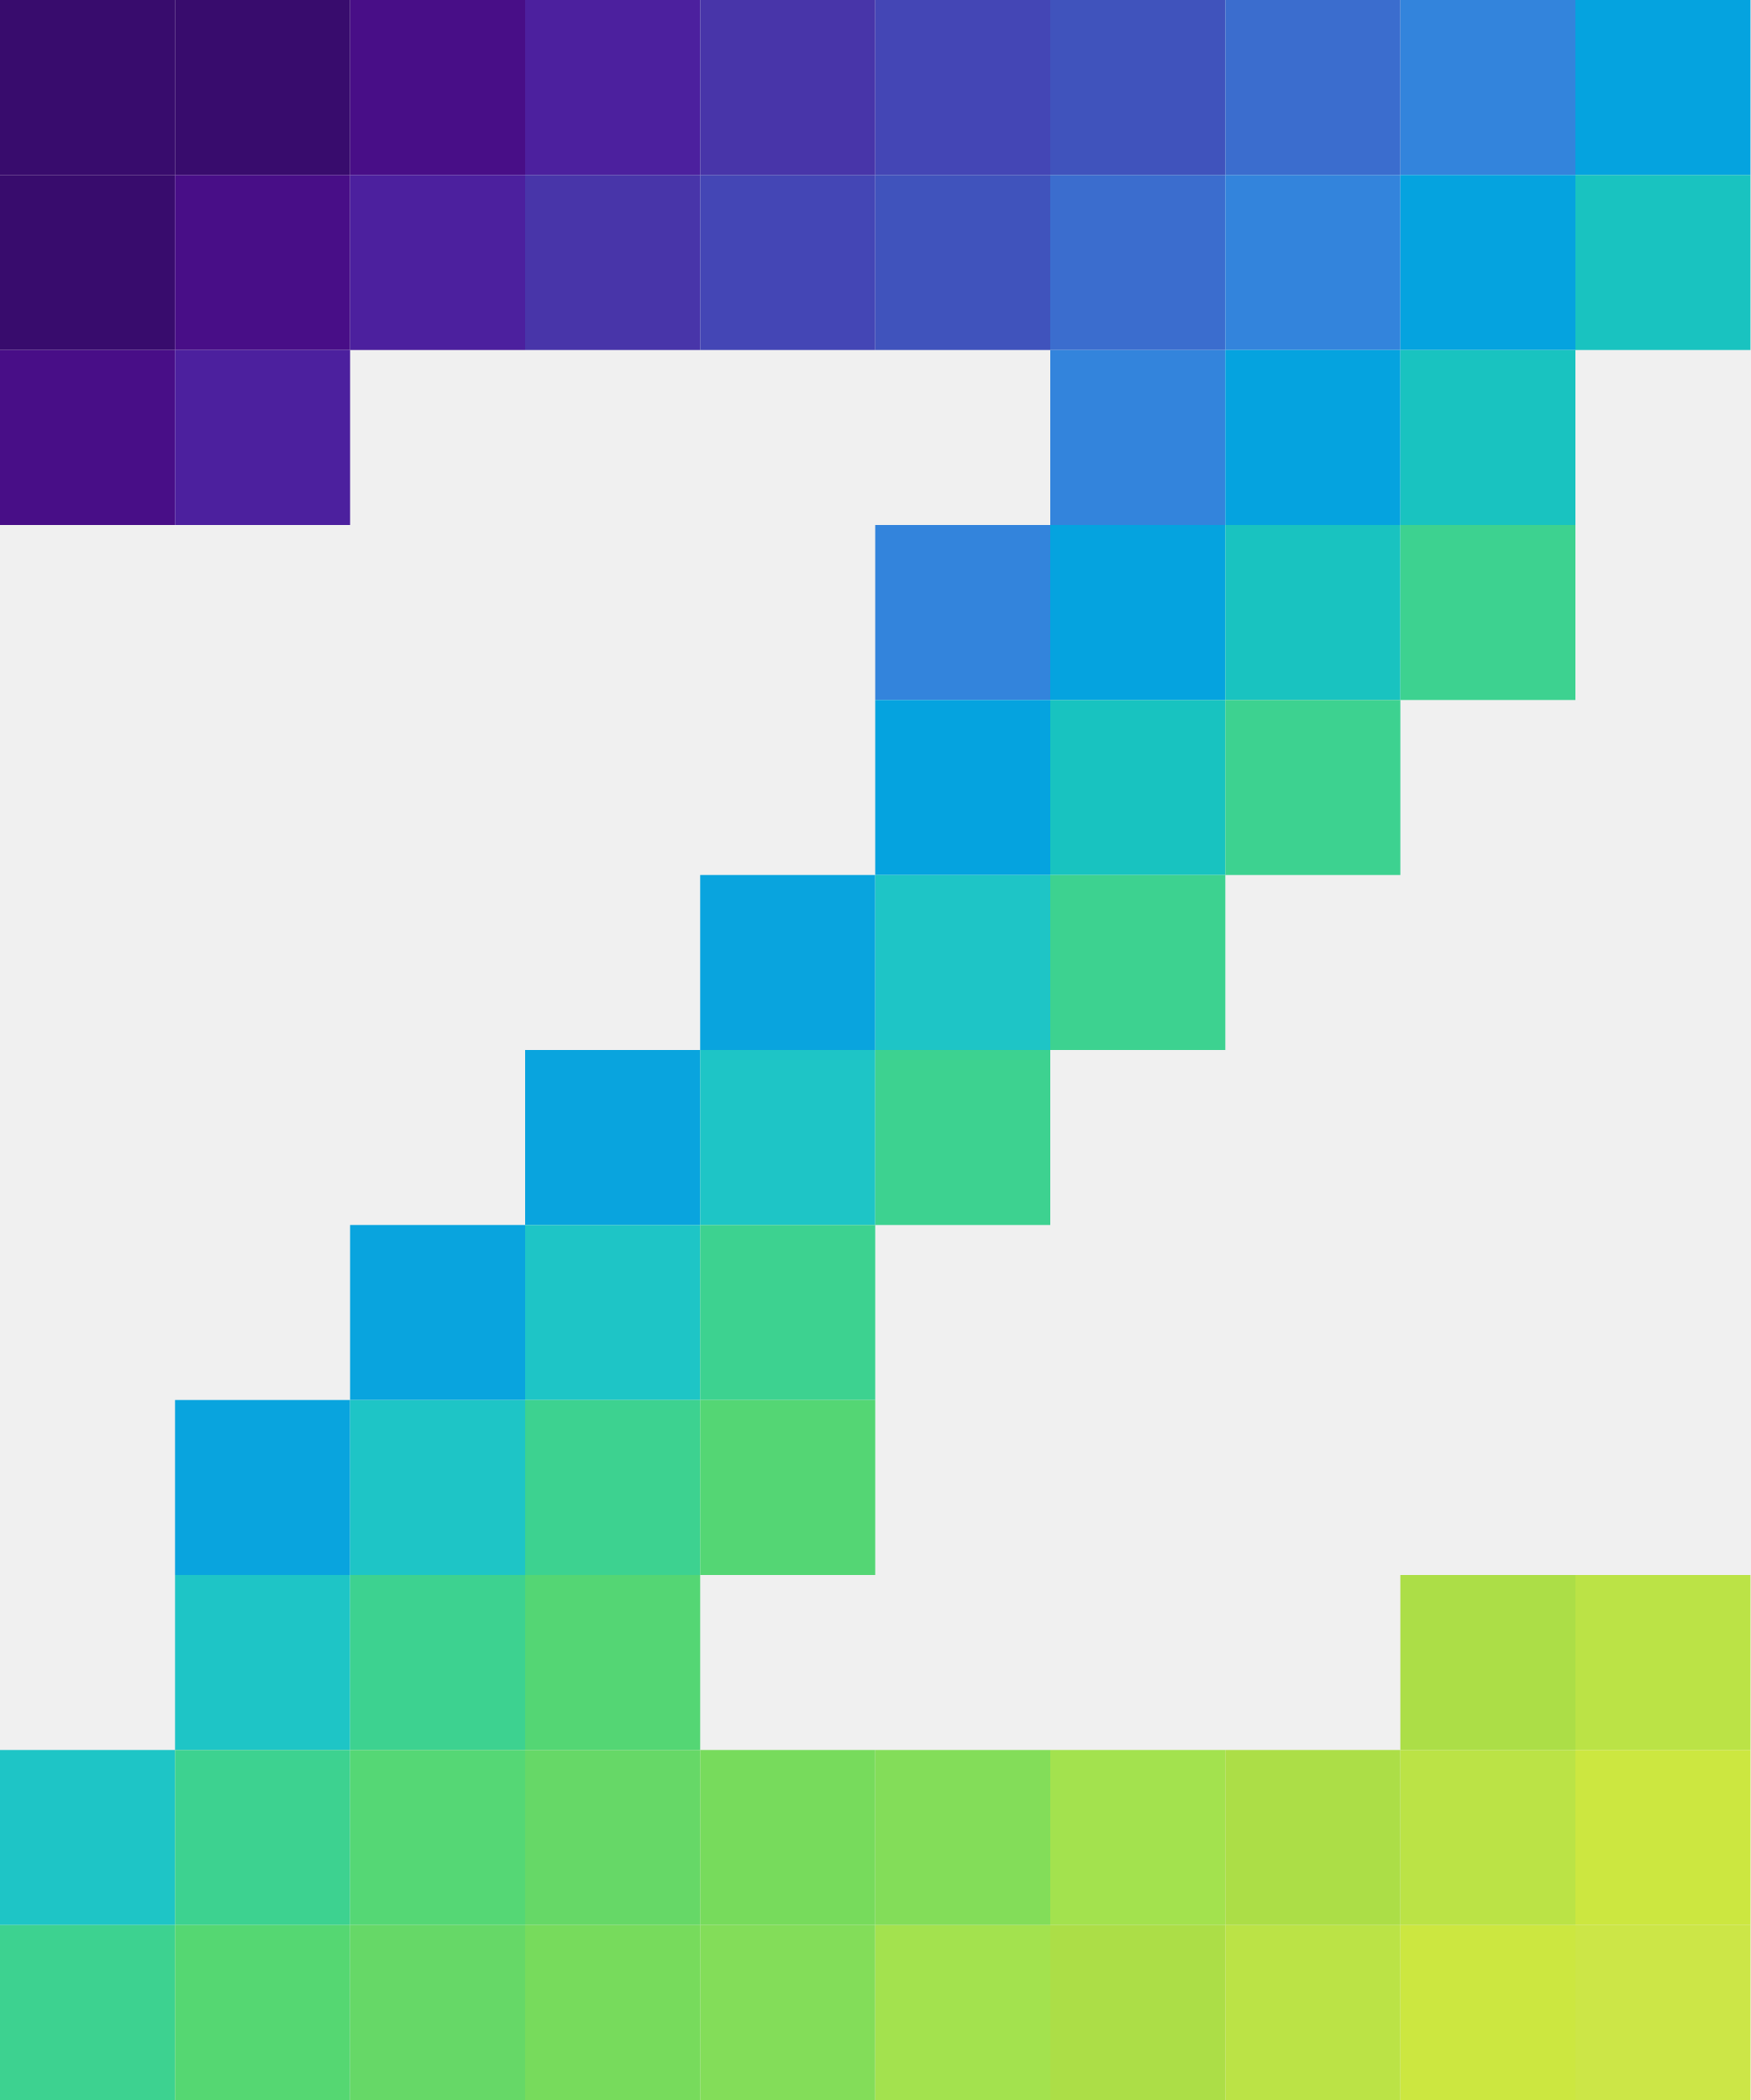
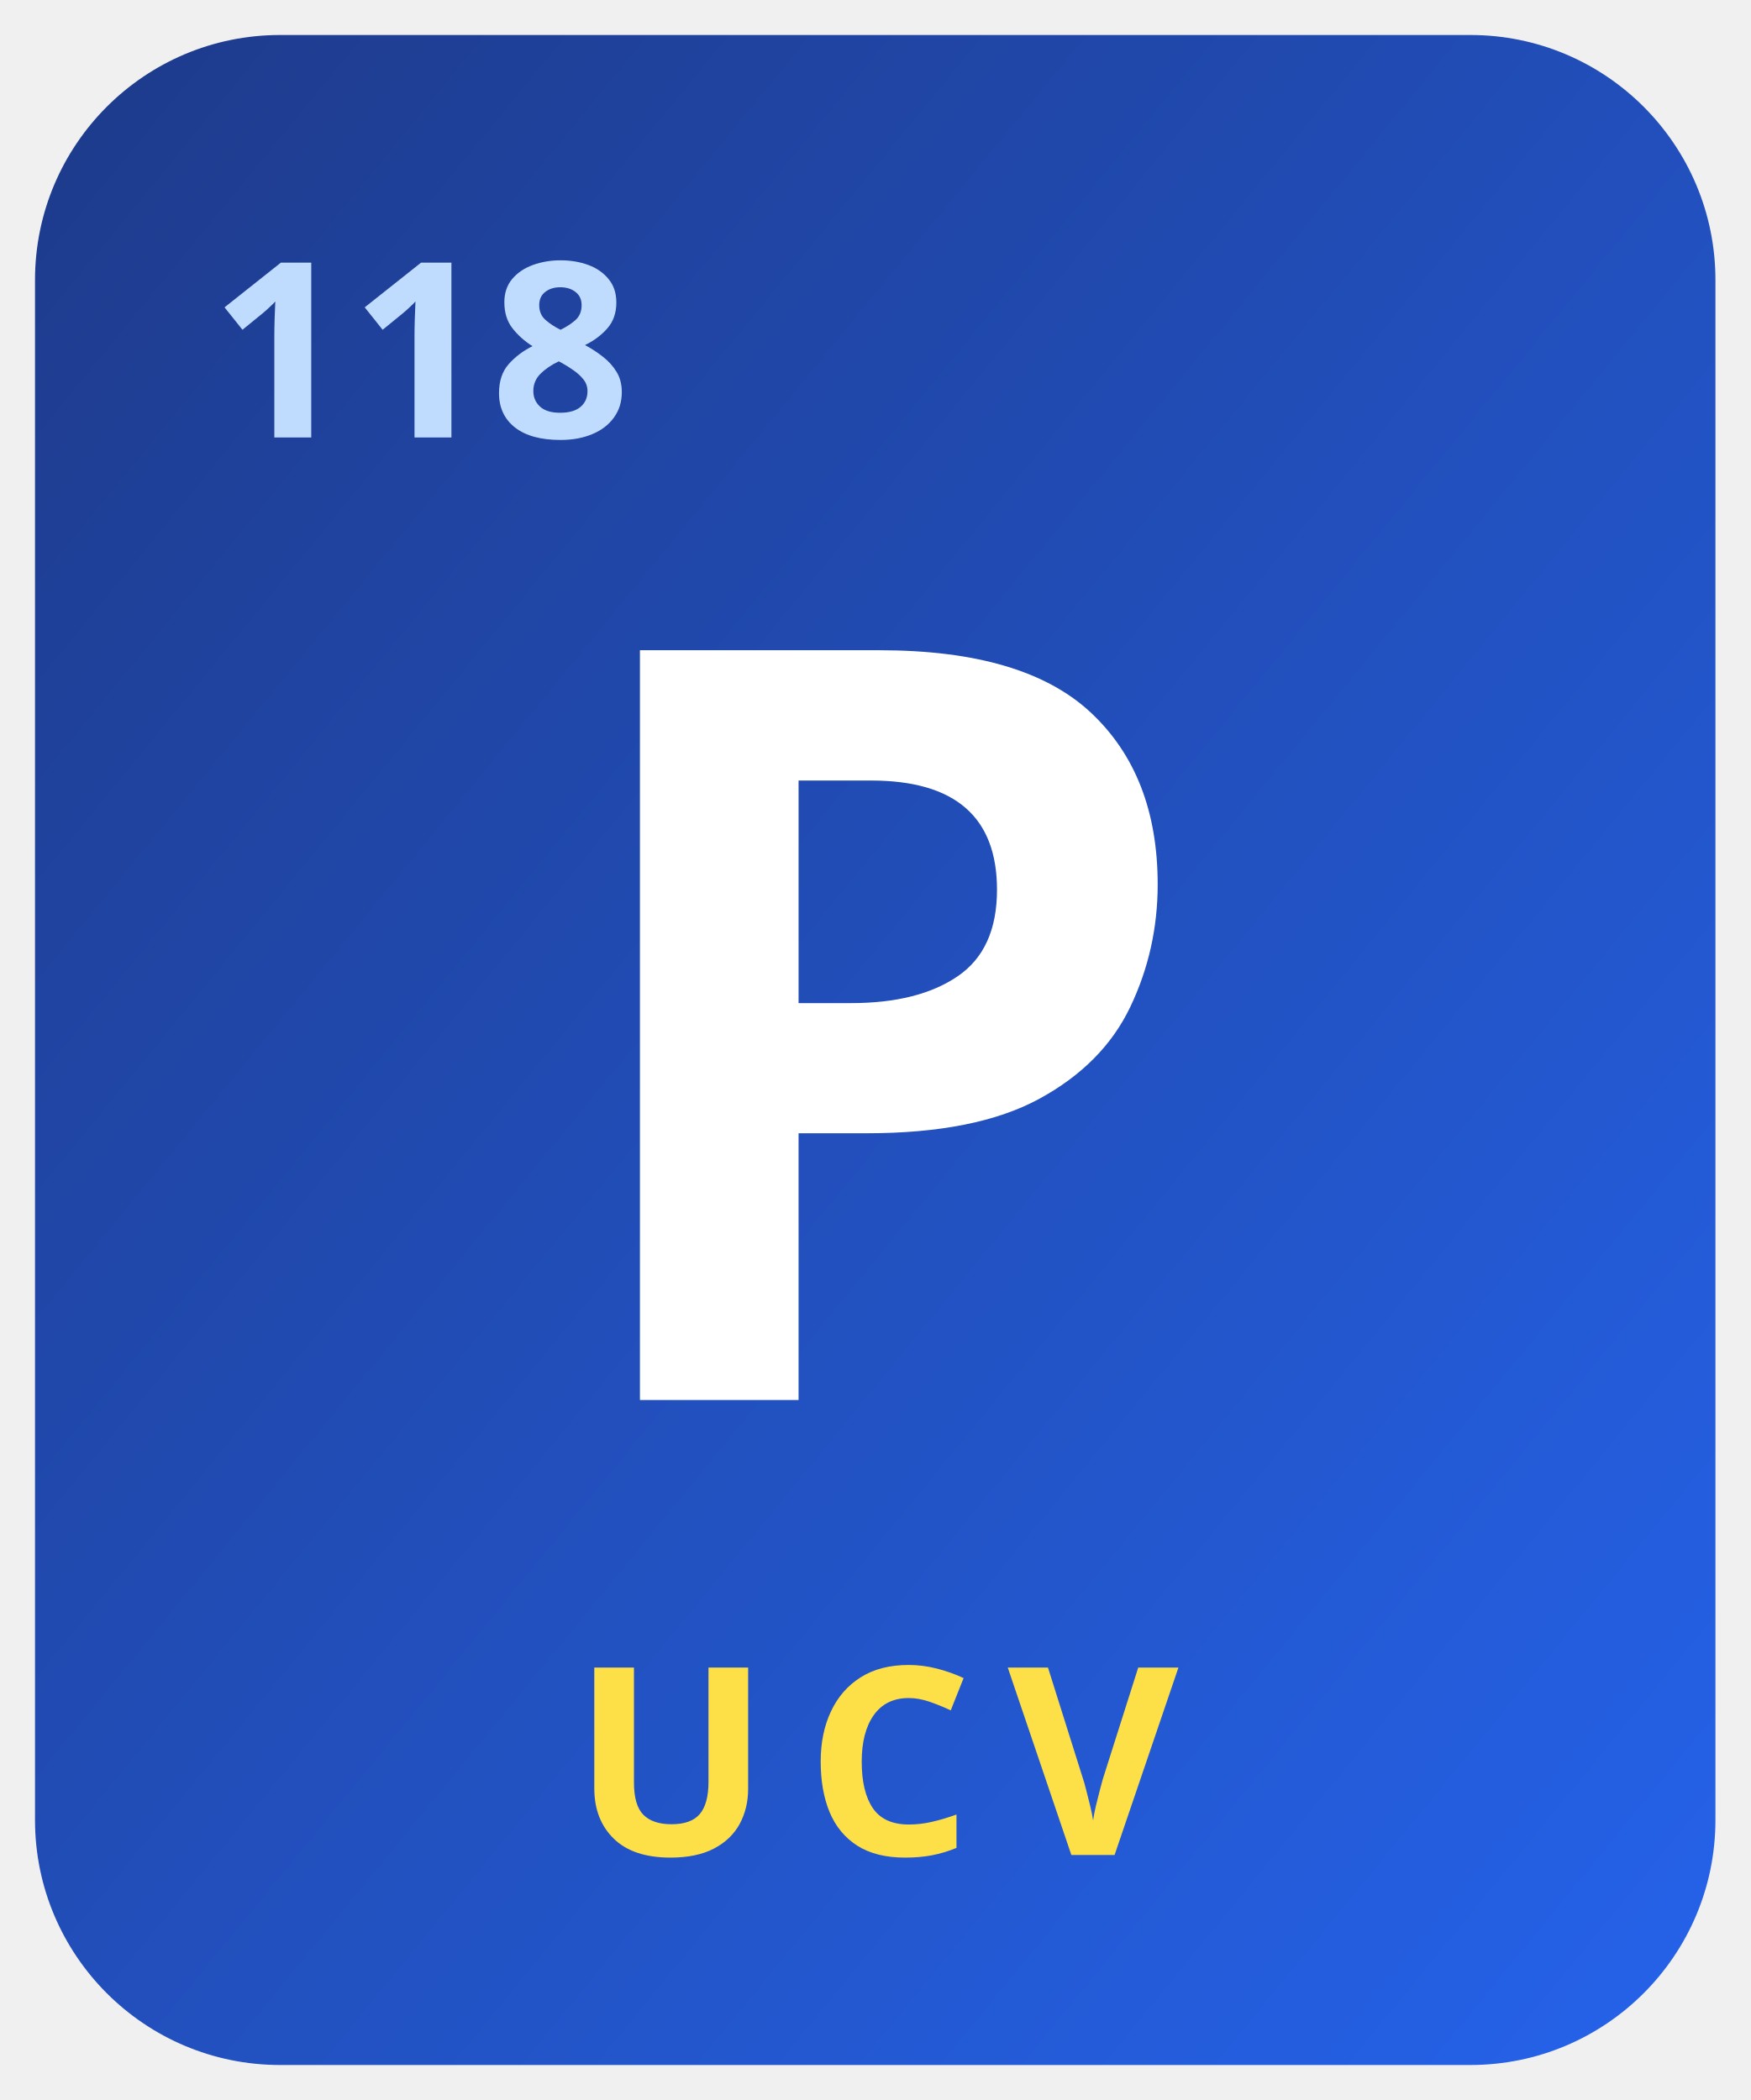
<svg xmlns="http://www.w3.org/2000/svg" viewBox="0 0 200 240" width="200" height="240">
-   <rect x="0" y="0" width="20" height="20" fill="#380C6D" />
-   <rect x="20" y="0" width="20" height="20" fill="#380C6D" />
-   <rect x="40" y="0" width="20" height="20" fill="#480E87" />
-   <rect x="60" y="0" width="20" height="20" fill="#4C209E" />
-   <rect x="80" y="0" width="20" height="20" fill="#4835A9" />
-   <rect x="100" y="0" width="20" height="20" fill="#4446B5" />
-   <rect x="120" y="0" width="20" height="20" fill="#4053BC" />
-   <rect x="140" y="0" width="20" height="20" fill="#3B6DCE" />
-   <rect x="160" y="0" width="20" height="20" fill="#3384DC" />
-   <rect x="180" y="0" width="20" height="20" fill="#05A3DF" />
-   <rect x="0" y="20" width="20" height="20" fill="#380C6D" />
-   <rect x="20" y="20" width="20" height="20" fill="#480E87" />
-   <rect x="40" y="20" width="20" height="20" fill="#4C209E" />
-   <rect x="60" y="20" width="20" height="20" fill="#4835A9" />
-   <rect x="80" y="20" width="20" height="20" fill="#4446B5" />
-   <rect x="100" y="20" width="20" height="20" fill="#4053BC" />
-   <rect x="120" y="20" width="20" height="20" fill="#3B6DCE" />
-   <rect x="140" y="20" width="20" height="20" fill="#3384DC" />
-   <rect x="160" y="20" width="20" height="20" fill="#05A3DF" />
-   <rect x="180" y="20" width="20" height="20" fill="#19C3C0" />
-   <rect x="0" y="40" width="20" height="20" fill="#480E87" />
-   <rect x="20" y="40" width="20" height="20" fill="#4C209E" />
-   <rect x="120" y="40" width="20" height="20" fill="#3384DC" />
-   <rect x="140" y="40" width="20" height="20" fill="#05A3DF" />
-   <rect x="160" y="40" width="20" height="20" fill="#19C3C0" />
-   <rect x="100" y="60" width="20" height="20" fill="#3384DC" />
-   <rect x="120" y="60" width="20" height="20" fill="#05A3DF" />
-   <rect x="140" y="60" width="20" height="20" fill="#19C3C0" />
-   <rect x="160" y="60" width="20" height="20" fill="#3DD290" />
-   <rect x="100" y="80" width="20" height="20" fill="#05A3DF" />
-   <rect x="120" y="80" width="20" height="20" fill="#18C3C0" />
-   <rect x="140" y="80" width="20" height="20" fill="#3DD290" />
-   <rect x="80" y="100" width="20" height="20" fill="#09a4de" />
-   <rect x="100" y="100" width="20" height="20" fill="#1ec5c6" />
-   <rect x="120" y="100" width="20" height="20" fill="#3DD290" />
-   <rect x="60" y="120" width="20" height="20" fill="#09a4de" />
-   <rect x="80" y="120" width="20" height="20" fill="#1ec5c6" />
-   <rect x="100" y="120" width="20" height="20" fill="#3DD290" />
-   <rect x="40" y="140" width="20" height="20" fill="#09a4de" />
-   <rect x="60" y="140" width="20" height="20" fill="#1ec5c6" />
-   <rect x="80" y="140" width="20" height="20" fill="#3DD290" />
-   <rect x="20" y="160" width="20" height="20" fill="#09a4de" />
-   <rect x="40" y="160" width="20" height="20" fill="#1ec5c6" />
-   <rect x="60" y="160" width="20" height="20" fill="#3DD290" />
-   <rect x="80" y="160" width="20" height="20" fill="#54d674" />
-   <rect x="20" y="180" width="20" height="20" fill="#1ec5c6" />
-   <rect x="40" y="180" width="20" height="20" fill="#3DD290" />
-   <rect x="60" y="180" width="20" height="20" fill="#54d674" />
-   <rect x="160" y="180" width="20" height="20" fill="#ACDE47" />
-   <rect x="180" y="180" width="20" height="20" fill="#BBE346" />
-   <rect x="0" y="200" width="20" height="20" fill="#1ec5c6" />
-   <rect x="20" y="200" width="20" height="20" fill="#3DD290" />
-   <rect x="40" y="200" width="20" height="20" fill="#55d775" />
-   <rect x="60" y="200" width="20" height="20" fill="#66D867" />
-   <rect x="80" y="200" width="20" height="20" fill="#77DB5C" />
-   <rect x="100" y="200" width="20" height="20" fill="#83DD59" />
-   <rect x="120" y="200" width="20" height="20" fill="#A3E24E" />
-   <rect x="140" y="200" width="20" height="20" fill="#ACDE47" />
-   <rect x="160" y="200" width="20" height="20" fill="#BBE346" />
-   <rect x="180" y="200" width="20" height="20" fill="#CCE740" />
-   <rect x="0" y="220" width="20" height="20" fill="#3DD290" />
-   <rect x="20" y="220" width="20" height="20" fill="#55d772" />
-   <rect x="40" y="220" width="20" height="20" fill="#66D867" />
-   <rect x="60" y="220" width="20" height="20" fill="#77DB5C" />
-   <rect x="80" y="220" width="20" height="20" fill="#83DD59" />
-   <rect x="100" y="220" width="20" height="20" fill="#A3E24E" />
-   <rect x="120" y="220" width="20" height="20" fill="#ACDE47" />
-   <rect x="140" y="220" width="20" height="20" fill="#BBE346" />
-   <rect x="160" y="220" width="20" height="20" fill="#CCE740" />
-   <rect x="180" y="220" width="20" height="20" fill="#CCE647" />
+   <defs>
+     <linearGradient id="g" x1="0" y1="0" x2="1" y2="1">
+       <stop offset="0" stop-color="#1e3a8a" />
+       <stop offset="1" stop-color="#2563eb" />
+     </linearGradient>
+   </defs>
+   <rect x="4" y="4" width="192" height="232" rx="28" fill="url(#g)" />
+   <text x="24" y="50" font-family="system-ui, sans-serif" font-size="28" font-weight="600" fill="#bfdbfe">118</text>
+   <text x="100" y="160" text-anchor="middle" font-family="system-ui, sans-serif" font-size="120" font-weight="700" fill="#ffffff">P</text>
+   <text x="100" y="212" text-anchor="middle" font-family="system-ui, sans-serif" font-size="30" font-weight="600" letter-spacing="4" fill="#fde047">UCV</text>
</svg>
